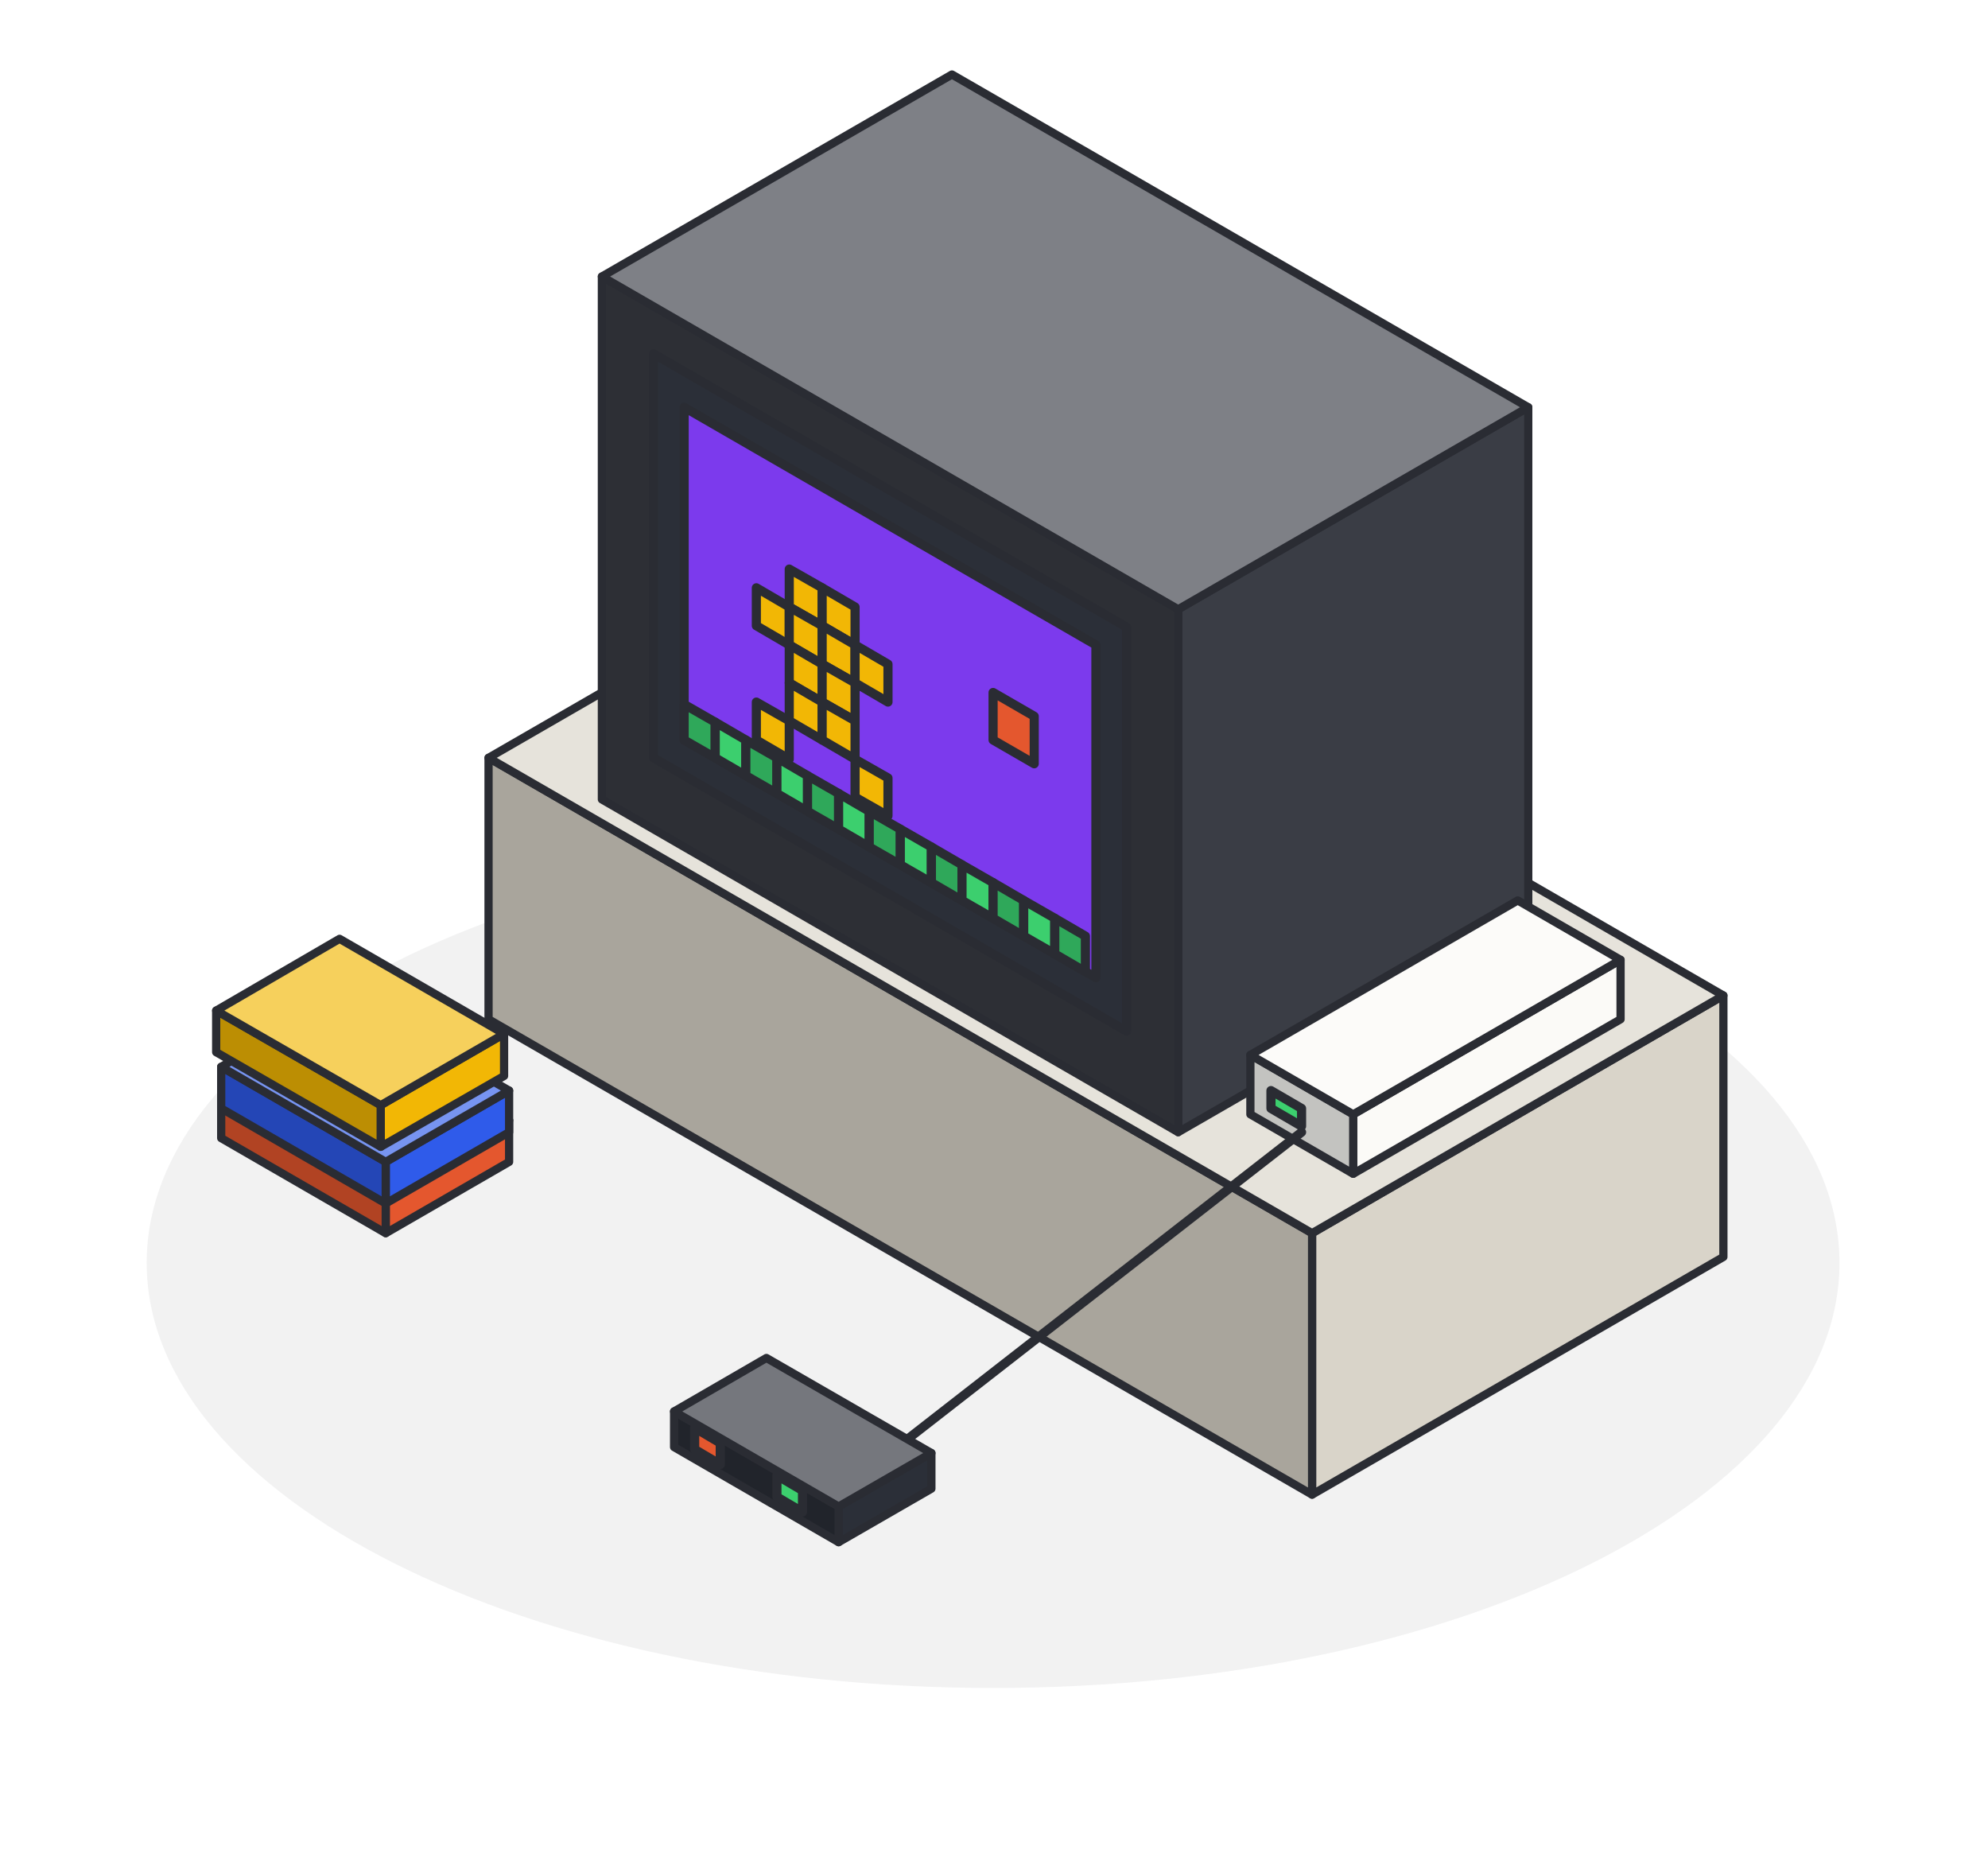
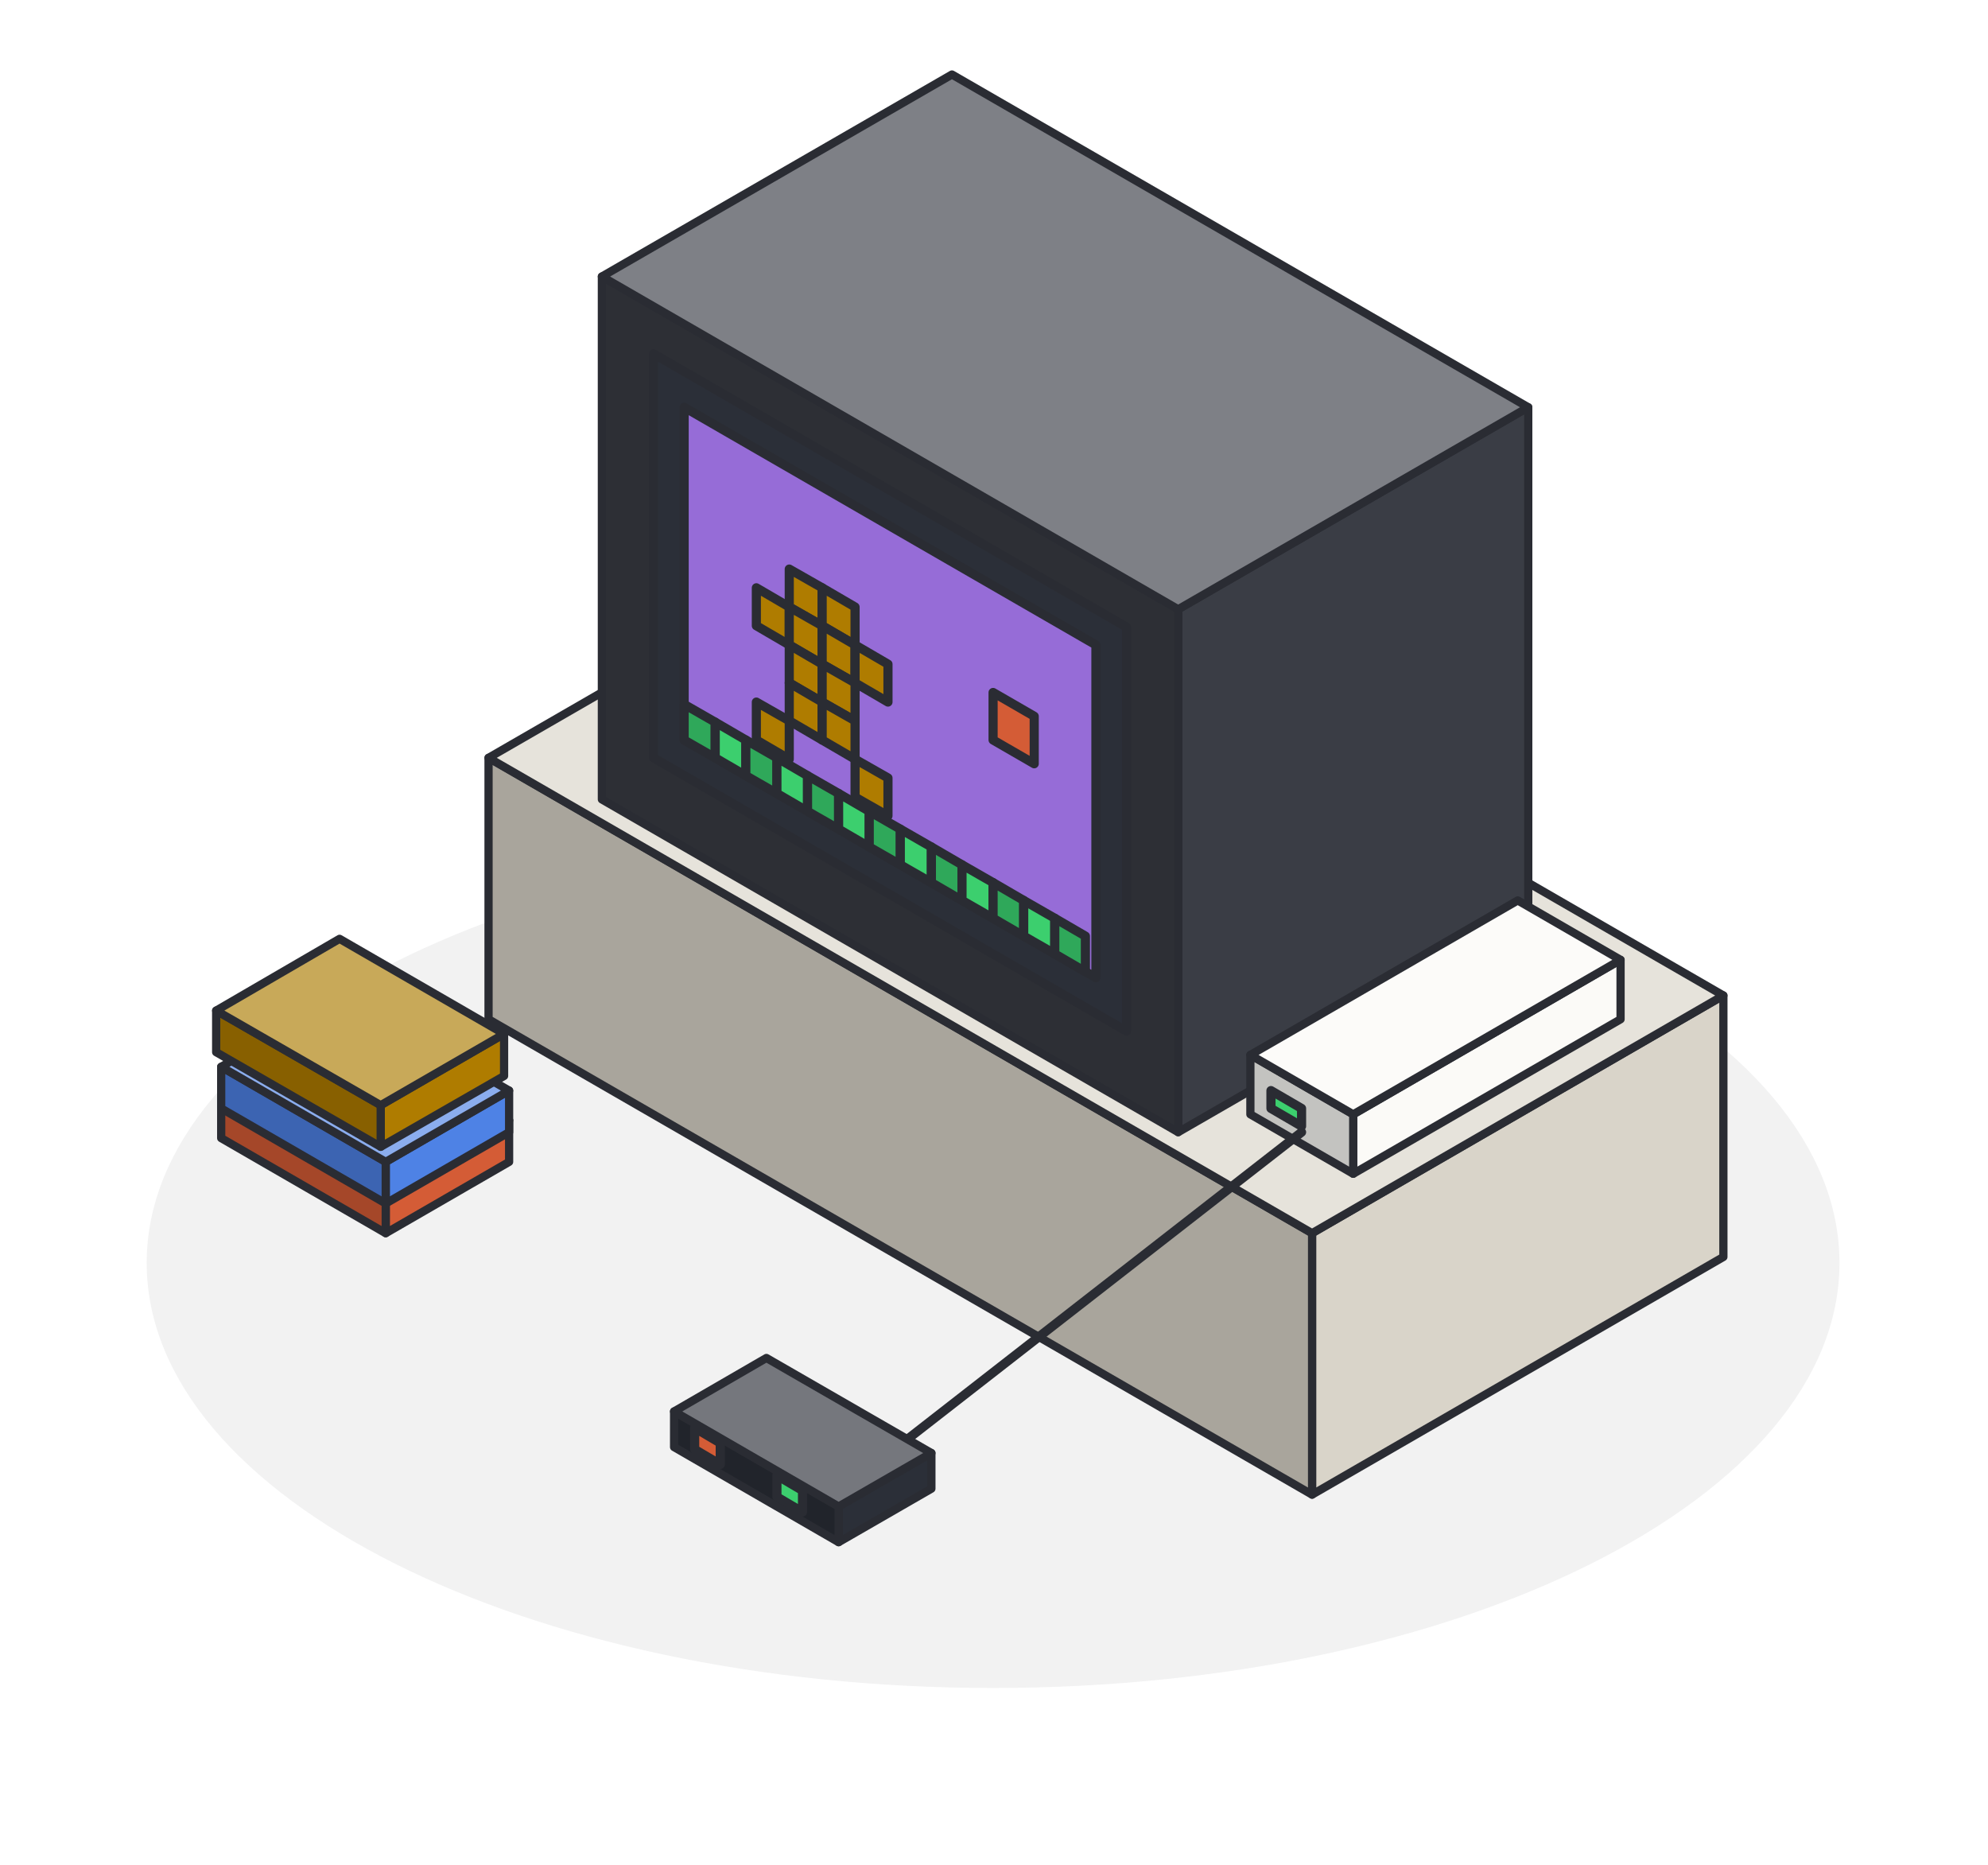
<svg xmlns="http://www.w3.org/2000/svg" viewBox="223 38 435 408" width="100%" role="img" aria-label="Ilustración: una tele de tubo con un videojuego de píxeles, una consola y un mando en el suelo">
  <ellipse cx="440.3" cy="314.3" rx="185.2" ry="93.0" fill="#1b1d22" opacity="0.06" />
  <polygon points="600.1,313.0 510.1,365.0 510.1,307.8 600.1,255.8" fill="#d9d4c9" stroke="#2a2c33" stroke-width="1.8" stroke-linejoin="round" />
  <polygon points="329.9,261.0 510.1,365.0 510.1,307.8 329.9,203.8" fill="#a9a59c" stroke="#2a2c33" stroke-width="1.8" stroke-linejoin="round" />
  <polygon points="420.0,151.8 600.1,255.8 510.1,307.8 329.9,203.8" fill="#e6e3db" stroke="#2a2c33" stroke-width="1.8" stroke-linejoin="round" />
  <polygon points="557.4,241.5 480.8,285.7 480.8,171.3 557.4,127.1" fill="#3a3d45" stroke="#2a2c33" stroke-width="1.8" stroke-linejoin="round" />
  <polygon points="354.7,212.9 480.8,285.7 480.8,171.3 354.7,98.5" fill="#2d2f35" stroke="#2a2c33" stroke-width="1.8" stroke-linejoin="round" />
  <polygon points="431.3,54.3 557.4,127.1 480.8,171.3 354.7,98.5" fill="#7e8086" stroke="#2a2c33" stroke-width="1.8" stroke-linejoin="round" />
  <polygon points="366.0,203.8 469.5,263.6 469.5,175.2 366.0,115.4" fill="#2b2f38" stroke="#2a2c33" stroke-width="2" stroke-linejoin="round" />
-   <polygon points="372.7,199.9 462.8,251.9 462.8,179.1 372.7,127.1" fill="#7c3aed" stroke="#2a2c33" stroke-width="2" stroke-linejoin="round" />
-   <polygon points="395.7,170.8 402.9,174.9 402.9,166.6 395.7,162.5" fill="#f2b705" stroke="#2a2c33" stroke-width="2" stroke-linejoin="round" />
-   <polygon points="402.9,174.9 410.1,179.1 410.1,170.8 402.9,166.6" fill="#f2b705" stroke="#2a2c33" stroke-width="2" stroke-linejoin="round" />
-   <polygon points="388.5,174.9 395.7,179.1 395.7,170.8 388.5,166.6" fill="#f2b705" stroke="#2a2c33" stroke-width="2" stroke-linejoin="round" />
-   <polygon points="395.7,179.1 402.9,183.3 402.9,174.9 395.7,170.8" fill="#f2b705" stroke="#2a2c33" stroke-width="2" stroke-linejoin="round" />
-   <polygon points="402.9,183.3 410.1,187.4 410.1,179.1 402.9,174.9" fill="#f2b705" stroke="#2a2c33" stroke-width="2" stroke-linejoin="round" />
-   <polygon points="410.1,187.4 417.3,191.6 417.3,183.3 410.1,179.1" fill="#f2b705" stroke="#2a2c33" stroke-width="2" stroke-linejoin="round" />
-   <polygon points="395.7,187.4 402.9,191.6 402.9,183.3 395.7,179.1" fill="#f2b705" stroke="#2a2c33" stroke-width="2" stroke-linejoin="round" />
-   <polygon points="402.9,191.6 410.1,195.7 410.1,187.4 402.9,183.3" fill="#f2b705" stroke="#2a2c33" stroke-width="2" stroke-linejoin="round" />
-   <polygon points="395.7,195.7 402.9,199.9 402.9,191.6 395.7,187.4" fill="#f2b705" stroke="#2a2c33" stroke-width="2" stroke-linejoin="round" />
-   <polygon points="402.9,199.9 410.1,204.1 410.1,195.7 402.9,191.6" fill="#f2b705" stroke="#2a2c33" stroke-width="2" stroke-linejoin="round" />
-   <polygon points="388.5,199.9 395.7,204.1 395.7,195.7 388.5,191.6" fill="#f2b705" stroke="#2a2c33" stroke-width="2" stroke-linejoin="round" />
-   <polygon points="410.1,212.4 417.3,216.5 417.3,208.2 410.1,204.1" fill="#f2b705" stroke="#2a2c33" stroke-width="2" stroke-linejoin="round" />
+   <polygon points="372.7,199.9 462.8,251.9 462.8,179.1 372.7,127.1" fill="#966cd7" stroke="#2a2c33" stroke-width="2" stroke-linejoin="round" />
+   <polygon points="395.7,170.8 402.9,174.9 402.9,166.6 395.7,162.5" fill="#af7c00" stroke="#2a2c33" stroke-width="2" stroke-linejoin="round" />
+   <polygon points="402.9,174.9 410.1,179.1 410.1,170.8 402.9,166.6" fill="#af7c00" stroke="#2a2c33" stroke-width="2" stroke-linejoin="round" />
+   <polygon points="388.5,174.9 395.7,179.1 395.7,170.8 388.5,166.6" fill="#af7c00" stroke="#2a2c33" stroke-width="2" stroke-linejoin="round" />
+   <polygon points="395.7,179.1 402.9,183.3 402.9,174.9 395.7,170.8" fill="#af7c00" stroke="#2a2c33" stroke-width="2" stroke-linejoin="round" />
+   <polygon points="402.9,183.3 410.1,187.4 410.1,179.1 402.9,174.9" fill="#af7c00" stroke="#2a2c33" stroke-width="2" stroke-linejoin="round" />
+   <polygon points="410.1,187.4 417.3,191.6 417.3,183.3 410.1,179.1" fill="#af7c00" stroke="#2a2c33" stroke-width="2" stroke-linejoin="round" />
+   <polygon points="395.7,187.4 402.9,191.6 402.9,183.3 395.7,179.1" fill="#af7c00" stroke="#2a2c33" stroke-width="2" stroke-linejoin="round" />
+   <polygon points="402.9,191.6 410.1,195.7 410.1,187.4 402.9,183.3" fill="#af7c00" stroke="#2a2c33" stroke-width="2" stroke-linejoin="round" />
+   <polygon points="395.7,195.7 402.9,199.9 402.9,191.6 395.7,187.4" fill="#af7c00" stroke="#2a2c33" stroke-width="2" stroke-linejoin="round" />
+   <polygon points="402.9,199.9 410.1,204.1 410.1,195.7 402.9,191.6" fill="#af7c00" stroke="#2a2c33" stroke-width="2" stroke-linejoin="round" />
+   <polygon points="388.5,199.9 395.7,204.1 395.7,195.7 388.5,191.6" fill="#af7c00" stroke="#2a2c33" stroke-width="2" stroke-linejoin="round" />
+   <polygon points="410.1,212.4 417.3,216.5 417.3,208.2 410.1,204.1" fill="#af7c00" stroke="#2a2c33" stroke-width="2" stroke-linejoin="round" />
  <polygon points="372.7,199.9 379.5,203.8 379.5,196.0 372.7,192.1" fill="#2fa85a" stroke="#2a2c33" stroke-width="2" stroke-linejoin="round" />
  <polygon points="379.5,203.8 386.2,207.7 386.2,199.9 379.5,196.0" fill="#3ccf6e" stroke="#2a2c33" stroke-width="2" stroke-linejoin="round" />
  <polygon points="386.2,207.7 393.0,211.6 393.0,203.8 386.2,199.9" fill="#2fa85a" stroke="#2a2c33" stroke-width="2" stroke-linejoin="round" />
  <polygon points="393.0,211.6 399.7,215.5 399.7,207.7 393.0,203.8" fill="#3ccf6e" stroke="#2a2c33" stroke-width="2" stroke-linejoin="round" />
  <polygon points="399.7,215.5 406.5,219.4 406.5,211.6 399.7,207.7" fill="#2fa85a" stroke="#2a2c33" stroke-width="2" stroke-linejoin="round" />
  <polygon points="406.5,219.4 413.2,223.3 413.2,215.5 406.5,211.6" fill="#3ccf6e" stroke="#2a2c33" stroke-width="2" stroke-linejoin="round" />
  <polygon points="413.2,223.3 420.0,227.2 420.0,219.4 413.2,215.5" fill="#2fa85a" stroke="#2a2c33" stroke-width="2" stroke-linejoin="round" />
  <polygon points="420.0,227.2 426.8,231.1 426.8,223.3 420.0,219.4" fill="#3ccf6e" stroke="#2a2c33" stroke-width="2" stroke-linejoin="round" />
  <polygon points="426.8,231.1 433.5,235.0 433.5,227.2 426.8,223.3" fill="#2fa85a" stroke="#2a2c33" stroke-width="2" stroke-linejoin="round" />
  <polygon points="433.5,235.0 440.3,238.9 440.3,231.1 433.5,227.2" fill="#3ccf6e" stroke="#2a2c33" stroke-width="2" stroke-linejoin="round" />
  <polygon points="440.3,238.9 447.0,242.8 447.0,235.0 440.3,231.1" fill="#2fa85a" stroke="#2a2c33" stroke-width="2" stroke-linejoin="round" />
  <polygon points="447.0,242.8 453.8,246.7 453.8,238.9 447.0,235.0" fill="#3ccf6e" stroke="#2a2c33" stroke-width="2" stroke-linejoin="round" />
  <polygon points="453.8,246.7 460.5,250.6 460.5,242.8 453.8,238.9" fill="#2fa85a" stroke="#2a2c33" stroke-width="2" stroke-linejoin="round" />
-   <polygon points="440.3,199.9 449.3,205.1 449.3,194.7 440.3,189.5" fill="#e4572e" stroke="#2a2c33" stroke-width="2" stroke-linejoin="round" />
+   <polygon points="440.3,199.9 449.3,205.1 449.3,194.7 440.3,189.5" fill="#d45c36" stroke="#2a2c33" stroke-width="2" stroke-linejoin="round" />
  <polygon points="577.6,261.0 519.1,294.8 519.1,281.8 577.6,248.0" fill="#fbfaf7" stroke="#2a2c33" stroke-width="1.8" stroke-linejoin="round" />
  <polygon points="496.6,281.8 519.1,294.8 519.1,281.8 496.6,268.8" fill="#c3c3c0" stroke="#2a2c33" stroke-width="1.8" stroke-linejoin="round" />
  <polygon points="555.1,235.0 577.6,248.0 519.1,281.8 496.6,268.8" fill="#fcfbf9" stroke="#2a2c33" stroke-width="1.8" stroke-linejoin="round" />
  <polygon points="501.1,280.5 507.8,284.4 507.8,280.5 501.1,276.6" fill="#3ccf6e" stroke="#2a2c33" stroke-width="2" stroke-linejoin="round" />
-   <polygon points="334.4,292.2 307.4,307.8 307.4,298.7 334.4,283.1" fill="#e4572e" stroke="#2a2c33" stroke-width="1.8" stroke-linejoin="round" />
-   <polygon points="271.4,287.0 307.4,307.8 307.4,298.7 271.4,277.9" fill="#b14323" stroke="#2a2c33" stroke-width="1.8" stroke-linejoin="round" />
-   <polygon points="298.4,262.3 334.4,283.1 307.4,298.7 271.4,277.9" fill="#ed9177" stroke="#2a2c33" stroke-width="1.8" stroke-linejoin="round" />
-   <polygon points="334.4,285.7 307.4,301.3 307.4,292.2 334.4,276.6" fill="#2f5bea" stroke="#2a2c33" stroke-width="1.8" stroke-linejoin="round" />
-   <polygon points="271.4,280.5 307.4,301.3 307.4,292.2 271.4,271.4" fill="#2446b6" stroke="#2a2c33" stroke-width="1.8" stroke-linejoin="round" />
-   <polygon points="298.4,255.8 334.4,276.6 307.4,292.2 271.4,271.4" fill="#7794f1" stroke="#2a2c33" stroke-width="1.8" stroke-linejoin="round" />
-   <polygon points="333.3,273.4 306.3,288.9 306.3,279.8 333.3,264.2" fill="#f2b705" stroke="#2a2c33" stroke-width="1.8" stroke-linejoin="round" />
-   <polygon points="270.3,268.2 306.3,288.9 306.3,279.8 270.3,259.1" fill="#bc8e03" stroke="#2a2c33" stroke-width="1.8" stroke-linejoin="round" />
-   <polygon points="297.3,243.4 333.3,264.2 306.3,279.8 270.3,259.1" fill="#f6d05c" stroke="#2a2c33" stroke-width="1.8" stroke-linejoin="round" />
+   <polygon points="334.4,292.2 307.4,307.8 307.4,298.7 334.4,283.1" fill="#d45c36" stroke="#2a2c33" stroke-width="1.8" stroke-linejoin="round" />
+   <polygon points="271.4,287.0 307.4,307.8 307.4,298.7 271.4,277.9" fill="#a54729" stroke="#2a2c33" stroke-width="1.8" stroke-linejoin="round" />
+   <polygon points="298.4,262.3 334.4,283.1 307.4,298.7 271.4,277.9" fill="#e2947c" stroke="#2a2c33" stroke-width="1.8" stroke-linejoin="round" />
+   <polygon points="334.4,285.7 307.4,301.3 307.4,292.2 334.4,276.6" fill="#4e82e5" stroke="#2a2c33" stroke-width="1.8" stroke-linejoin="round" />
+   <polygon points="271.4,280.5 307.4,301.3 307.4,292.2 271.4,271.4" fill="#3c64b2" stroke="#2a2c33" stroke-width="1.8" stroke-linejoin="round" />
+   <polygon points="298.4,255.8 334.4,276.6 307.4,292.2 271.4,271.4" fill="#8badee" stroke="#2a2c33" stroke-width="1.8" stroke-linejoin="round" />
+   <polygon points="333.3,273.4 306.3,288.9 306.3,279.8 333.3,264.2" fill="#af7c00" stroke="#2a2c33" stroke-width="1.8" stroke-linejoin="round" />
+   <polygon points="270.3,268.2 306.3,288.9 306.3,279.8 270.3,259.1" fill="#886000" stroke="#2a2c33" stroke-width="1.8" stroke-linejoin="round" />
+   <polygon points="297.3,243.4 333.3,264.2 306.3,279.8 270.3,259.1" fill="#c8a959" stroke="#2a2c33" stroke-width="1.8" stroke-linejoin="round" />
  <line x1="507.8" y1="285.7" x2="411.0" y2="361.1" stroke="#2a2c33" stroke-width="2" stroke-linecap="round" />
  <polygon points="426.8,363.7 406.5,375.4 406.5,367.6 426.8,355.9" fill="#2b2f38" stroke="#2a2c33" stroke-width="1.8" stroke-linejoin="round" />
  <polygon points="370.5,354.6 406.5,375.4 406.5,367.6 370.5,346.8" fill="#21242b" stroke="#2a2c33" stroke-width="1.8" stroke-linejoin="round" />
  <polygon points="390.7,335.1 426.8,355.9 406.5,367.6 370.5,346.8" fill="#75777d" stroke="#2a2c33" stroke-width="1.8" stroke-linejoin="round" />
-   <polygon points="375.0,355.1 380.6,358.4 380.6,353.7 375.0,350.4" fill="#e4572e" stroke="#2a2c33" stroke-width="2" stroke-linejoin="round" />
+   <polygon points="375.0,355.1 380.6,358.4 380.6,353.7 375.0,350.4" fill="#d45c36" stroke="#2a2c33" stroke-width="2" stroke-linejoin="round" />
  <polygon points="393.0,365.5 398.6,368.8 398.6,364.1 393.0,360.8" fill="#3ccf6e" stroke="#2a2c33" stroke-width="2" stroke-linejoin="round" />
</svg>
